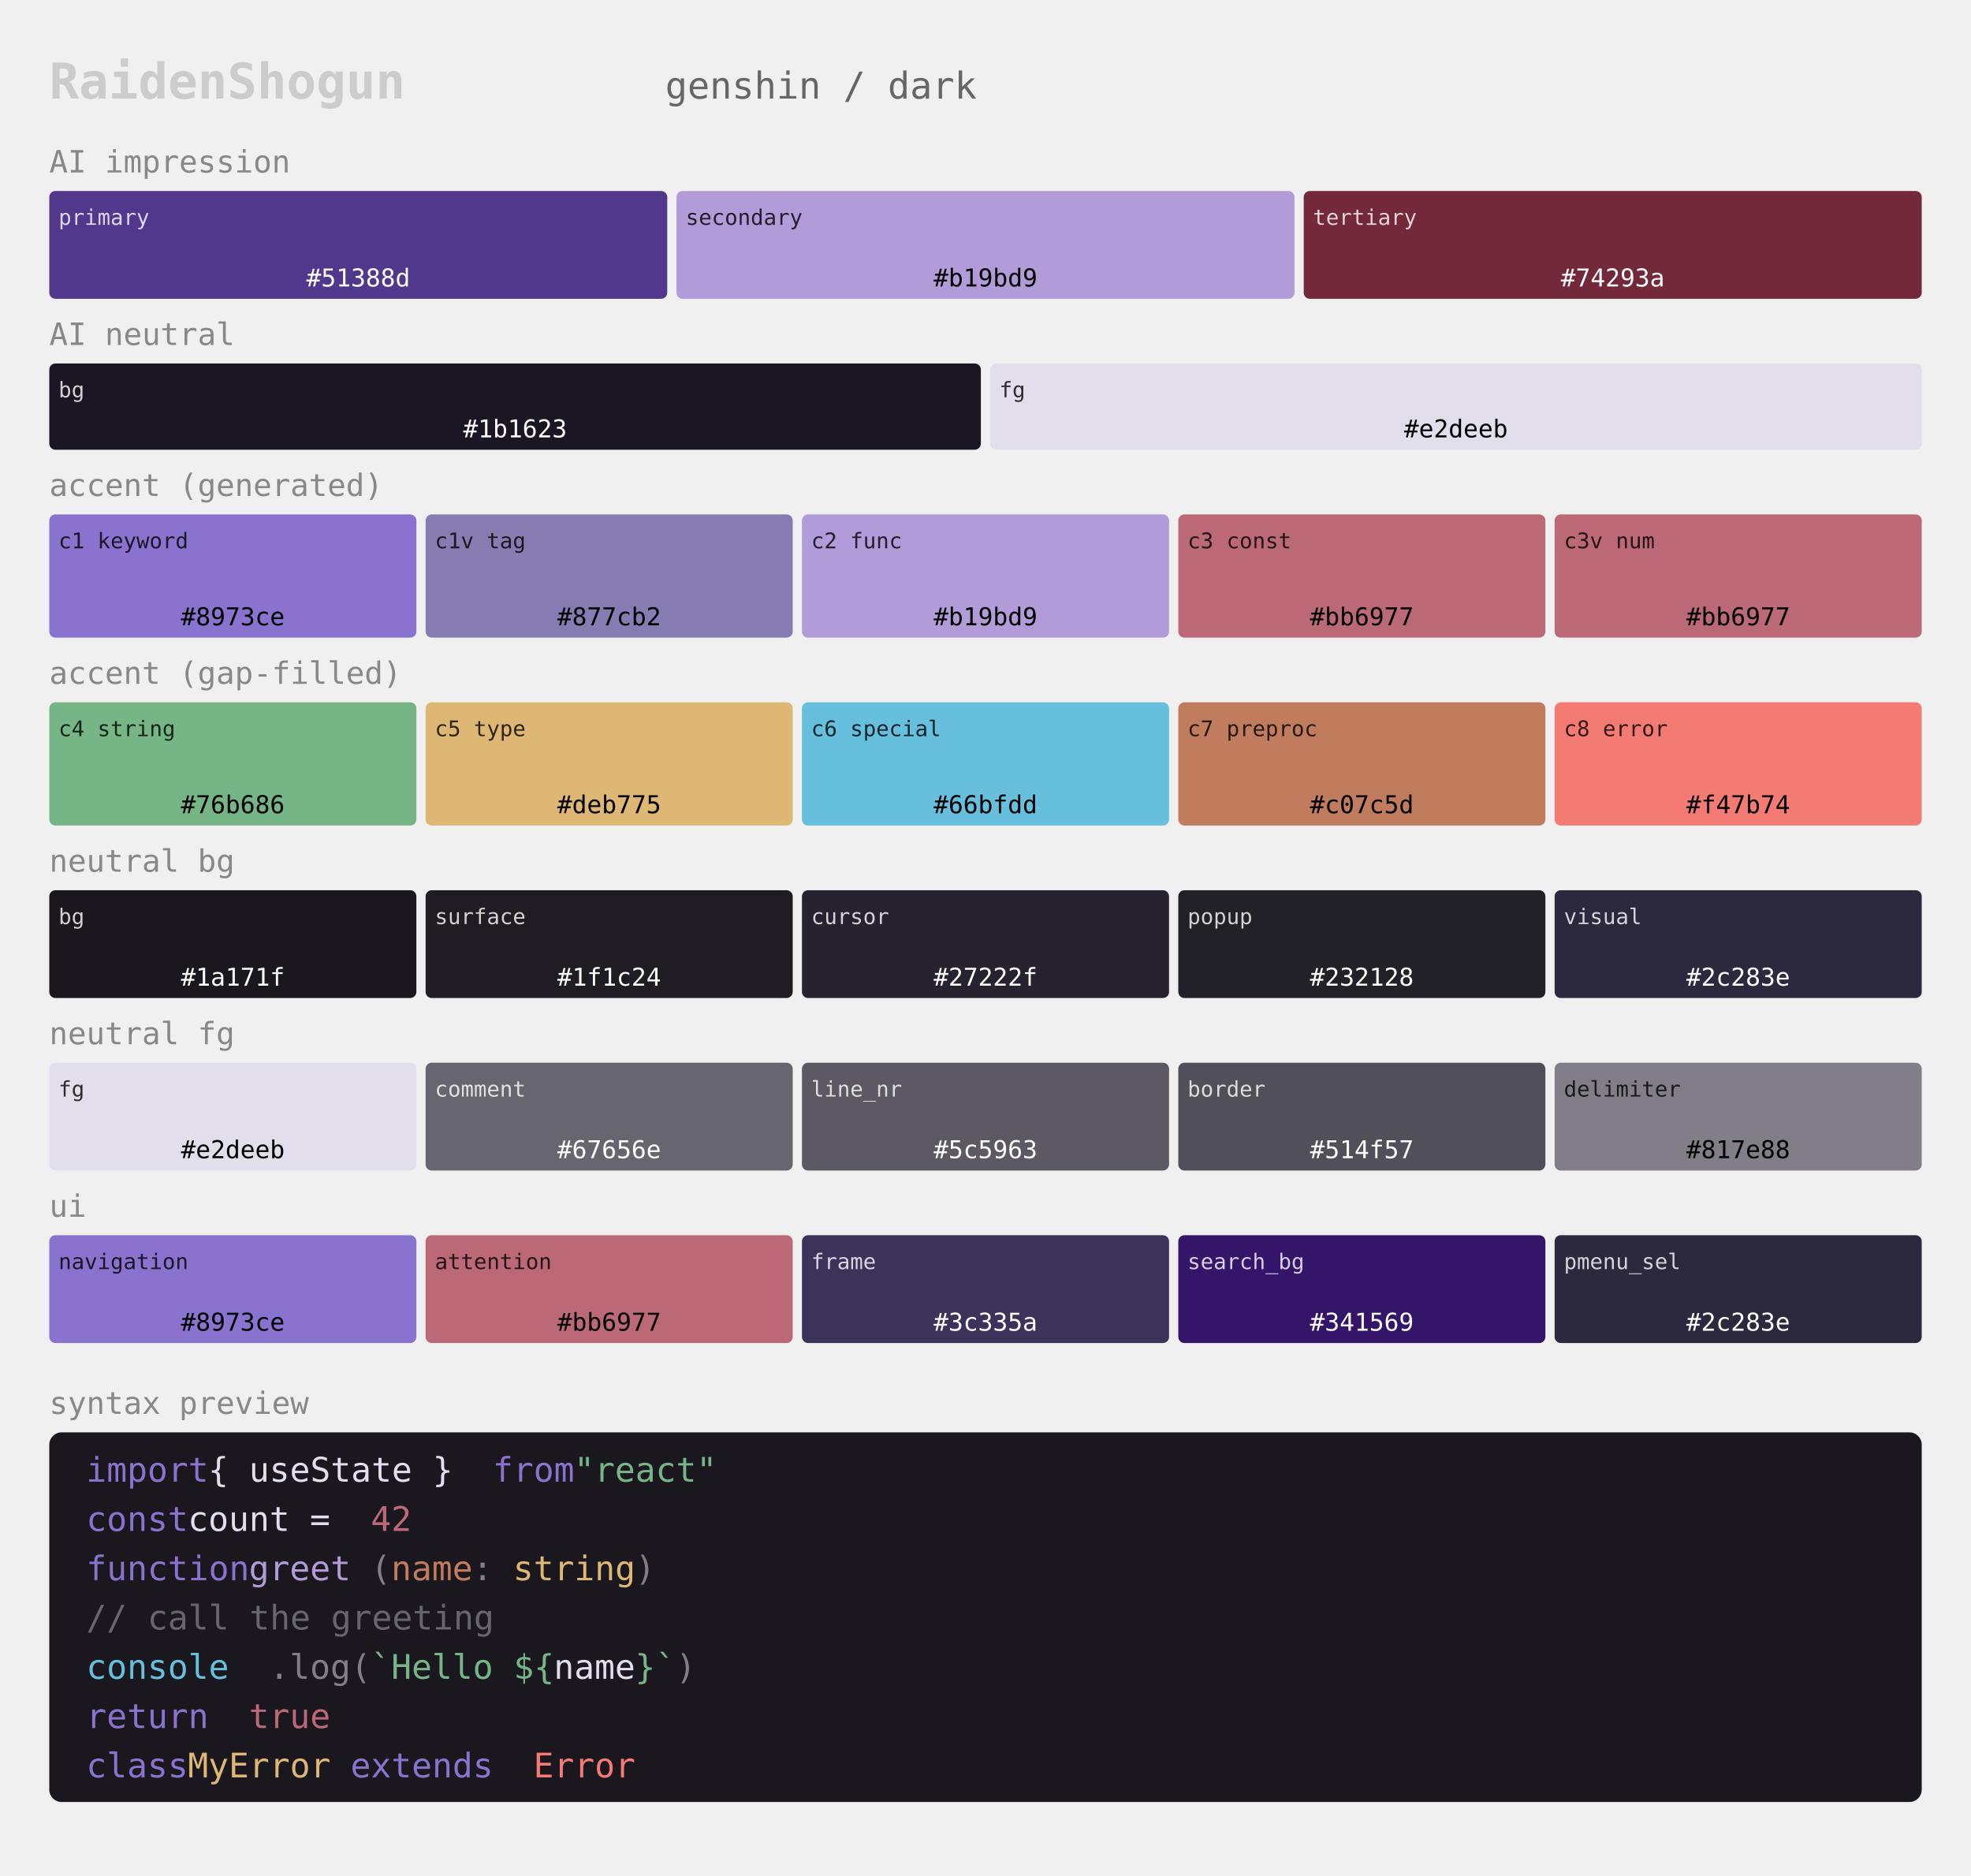
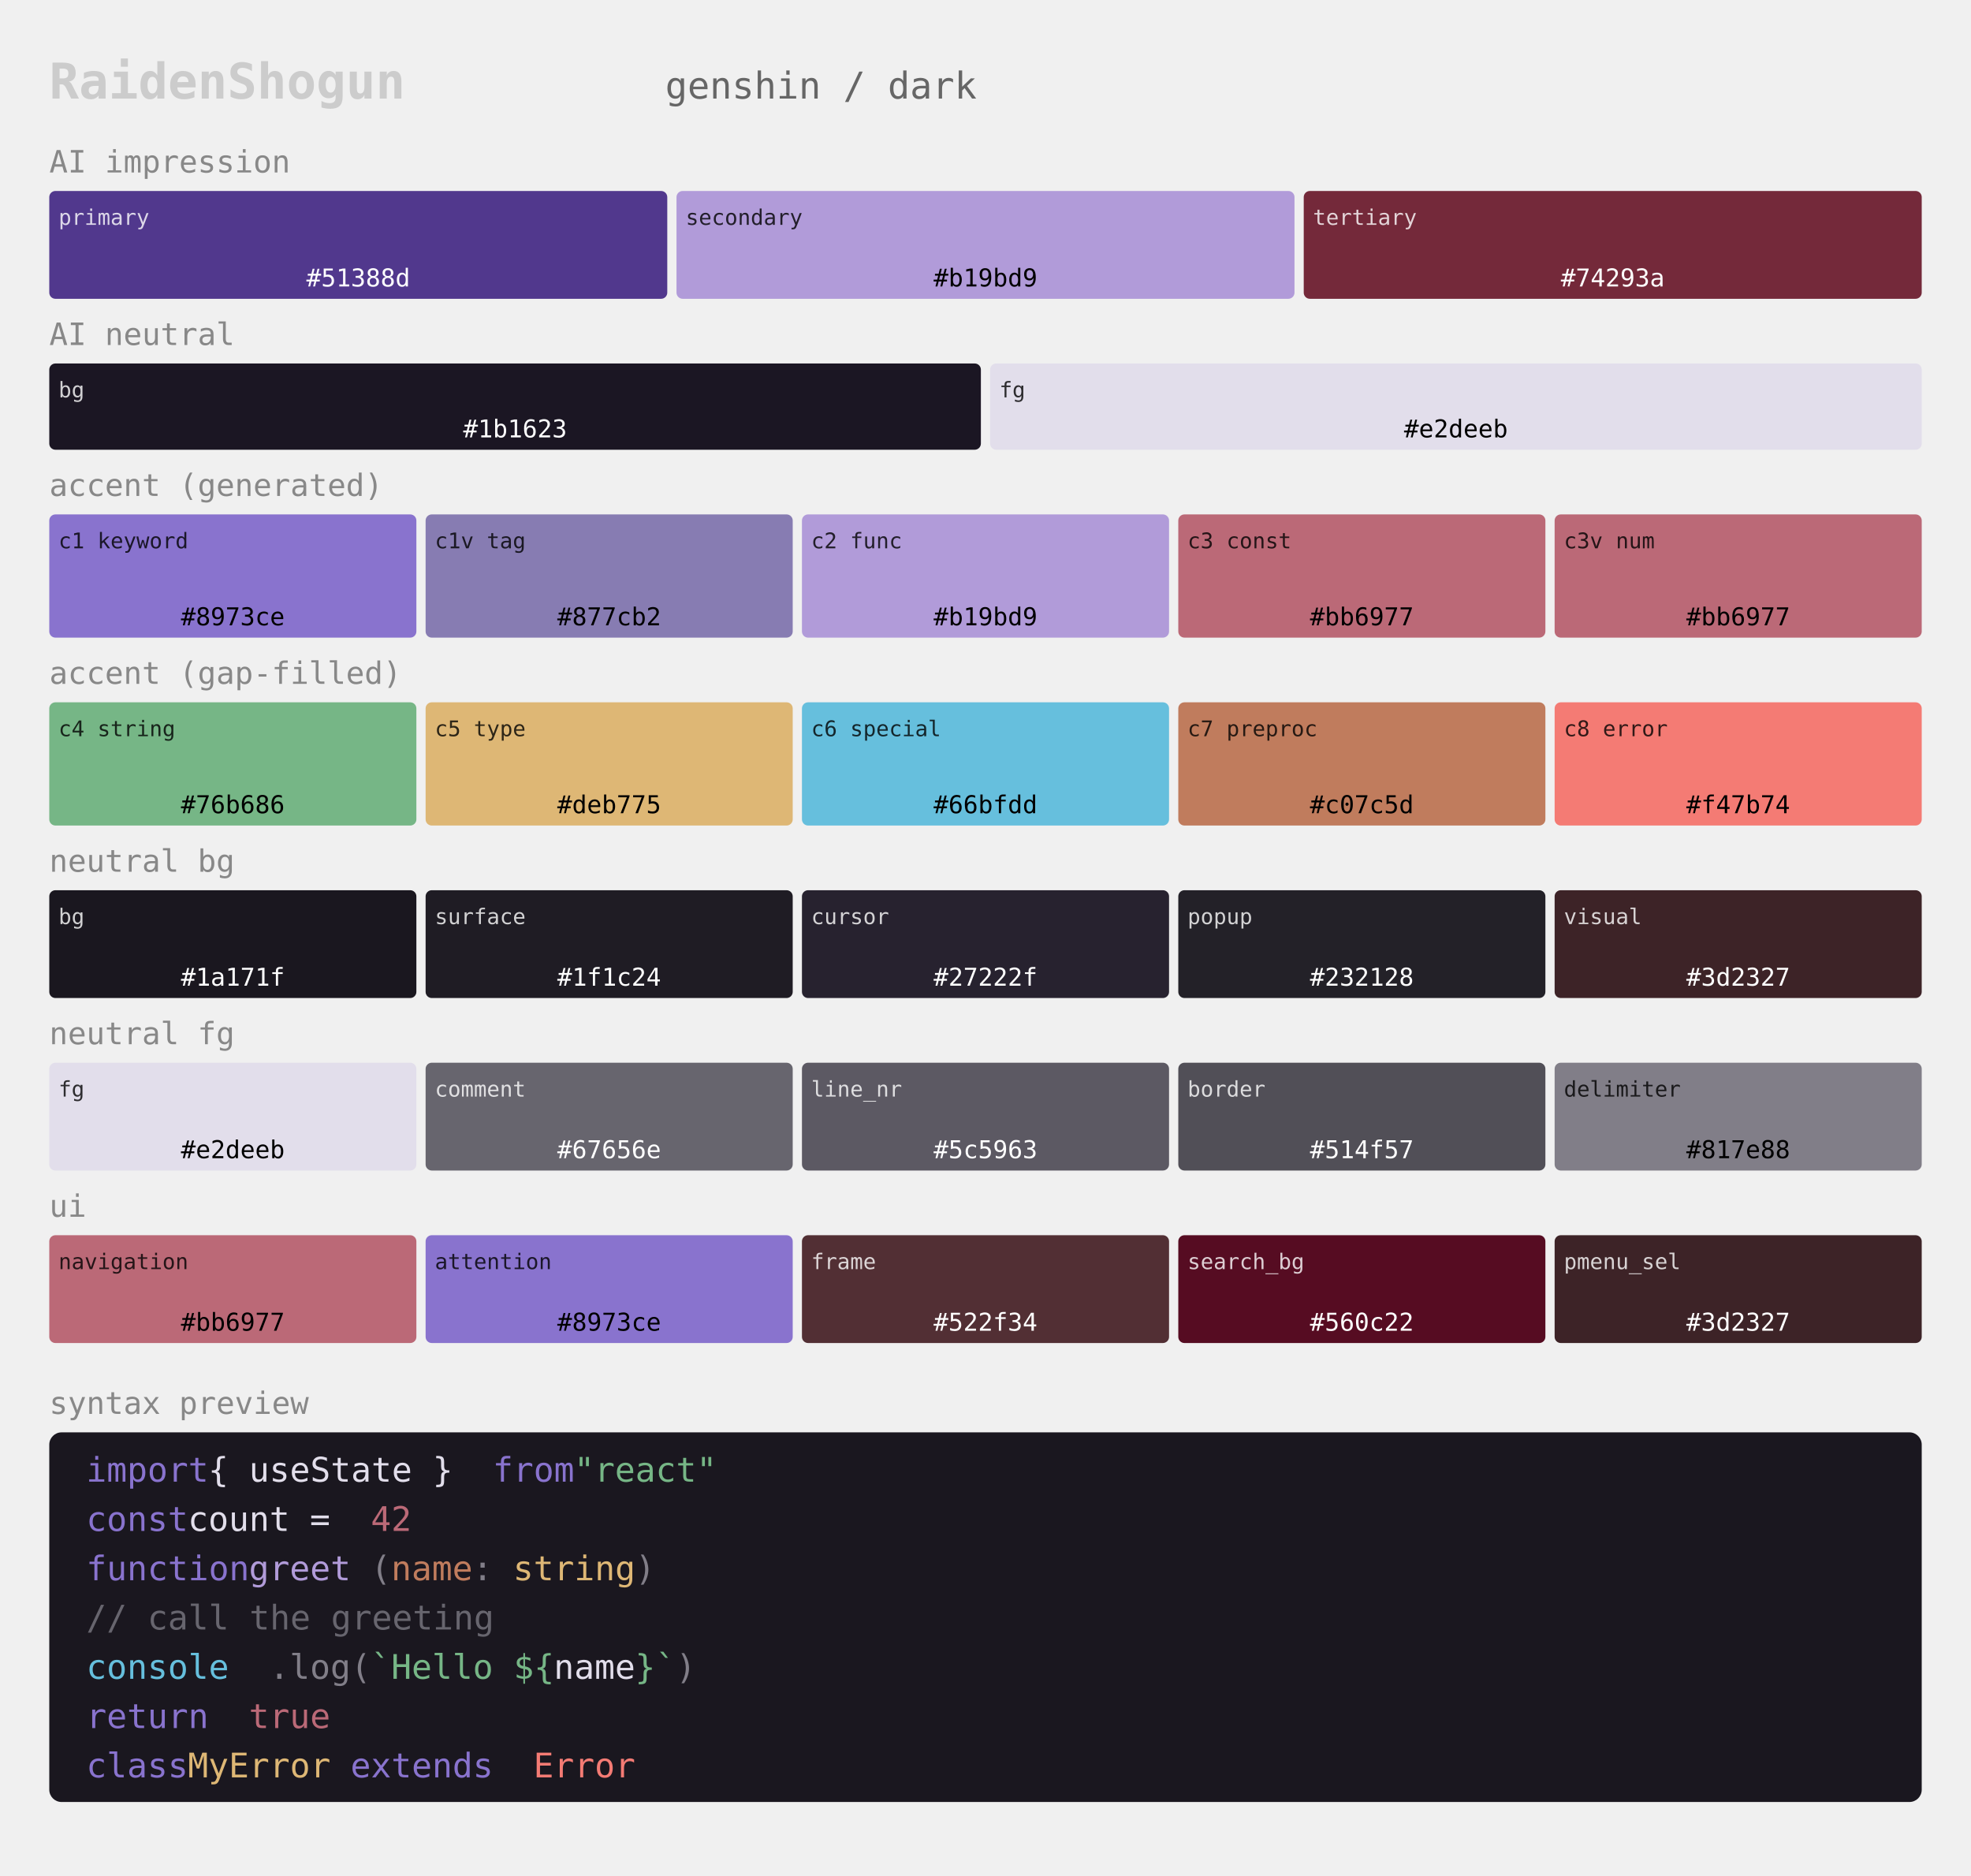
<svg xmlns="http://www.w3.org/2000/svg" width="640" height="609" style="background:#0a0a0a; font-family:ui-monospace,monospace;">
  <text x="16" y="32" fill="#ccc" font-size="16" font-weight="bold">RaidenShogun</text>
  <text x="216" y="32" fill="#666" font-size="12">genshin / dark</text>
  <text x="16" y="56" fill="#888" font-size="10">AI impression</text>
  <rect x="16" y="62" width="200.667" height="35" fill="#51388d" rx="2" />
  <text x="19" y="73" fill="#ffffff" font-size="7" opacity="0.8">primary</text>
  <text x="116.333" y="93" fill="#ffffff" font-size="8" text-anchor="middle">#51388d</text>
  <rect x="219.667" y="62" width="200.667" height="35" fill="#b19bd9" rx="2" />
  <text x="222.667" y="73" fill="#000000" font-size="7" opacity="0.8">secondary</text>
  <text x="320" y="93" fill="#000000" font-size="8" text-anchor="middle">#b19bd9</text>
  <rect x="423.333" y="62" width="200.667" height="35" fill="#74293a" rx="2" />
  <text x="426.333" y="73" fill="#ffffff" font-size="7" opacity="0.8">tertiary</text>
  <text x="523.667" y="93" fill="#ffffff" font-size="8" text-anchor="middle">#74293a</text>
  <text x="16" y="112" fill="#888" font-size="10">AI neutral</text>
  <rect x="16" y="118" width="302.5" height="28" fill="#1b1623" rx="2" />
  <text x="19" y="129" fill="#ffffff" font-size="7" opacity="0.8">bg</text>
  <text x="167.25" y="142" fill="#ffffff" font-size="8" text-anchor="middle">#1b1623</text>
  <rect x="321.5" y="118" width="302.5" height="28" fill="#e2deeb" rx="2" />
  <text x="324.5" y="129" fill="#000000" font-size="7" opacity="0.8">fg</text>
  <text x="472.75" y="142" fill="#000000" font-size="8" text-anchor="middle">#e2deeb</text>
  <text x="16" y="161" fill="#888" font-size="10">accent (generated)</text>
  <rect x="16" y="167" width="119.2" height="40" fill="#8973ce" rx="2" />
  <text x="19" y="178" fill="#000000" font-size="7" opacity="0.8">c1 keyword</text>
  <text x="75.6" y="203" fill="#000000" font-size="8" text-anchor="middle">#8973ce</text>
  <rect x="138.2" y="167" width="119.2" height="40" fill="#877cb2" rx="2" />
  <text x="141.2" y="178" fill="#000000" font-size="7" opacity="0.8">c1v tag</text>
  <text x="197.8" y="203" fill="#000000" font-size="8" text-anchor="middle">#877cb2</text>
  <rect x="260.4" y="167" width="119.2" height="40" fill="#b19bd9" rx="2" />
  <text x="263.4" y="178" fill="#000000" font-size="7" opacity="0.8">c2 func</text>
  <text x="320" y="203" fill="#000000" font-size="8" text-anchor="middle">#b19bd9</text>
  <rect x="382.6" y="167" width="119.2" height="40" fill="#bb6977" rx="2" />
  <text x="385.6" y="178" fill="#000000" font-size="7" opacity="0.8">c3 const</text>
  <text x="442.2" y="203" fill="#000000" font-size="8" text-anchor="middle">#bb6977</text>
  <rect x="504.8" y="167" width="119.2" height="40" fill="#bb6977" rx="2" />
  <text x="507.8" y="178" fill="#000000" font-size="7" opacity="0.8">c3v num</text>
  <text x="564.4" y="203" fill="#000000" font-size="8" text-anchor="middle">#bb6977</text>
  <text x="16" y="222" fill="#888" font-size="10">accent (gap-filled)</text>
  <rect x="16" y="228" width="119.2" height="40" fill="#76b686" rx="2" />
  <text x="19" y="239" fill="#000000" font-size="7" opacity="0.8">c4 string</text>
  <text x="75.6" y="264" fill="#000000" font-size="8" text-anchor="middle">#76b686</text>
  <rect x="138.2" y="228" width="119.2" height="40" fill="#deb775" rx="2" />
  <text x="141.2" y="239" fill="#000000" font-size="7" opacity="0.8">c5 type</text>
  <text x="197.8" y="264" fill="#000000" font-size="8" text-anchor="middle">#deb775</text>
  <rect x="260.4" y="228" width="119.2" height="40" fill="#66bfdd" rx="2" />
  <text x="263.4" y="239" fill="#000000" font-size="7" opacity="0.8">c6 special</text>
  <text x="320" y="264" fill="#000000" font-size="8" text-anchor="middle">#66bfdd</text>
  <rect x="382.6" y="228" width="119.2" height="40" fill="#c07c5d" rx="2" />
  <text x="385.6" y="239" fill="#000000" font-size="7" opacity="0.8">c7 preproc</text>
  <text x="442.2" y="264" fill="#000000" font-size="8" text-anchor="middle">#c07c5d</text>
  <rect x="504.8" y="228" width="119.2" height="40" fill="#f47b74" rx="2" />
  <text x="507.8" y="239" fill="#000000" font-size="7" opacity="0.8">c8 error</text>
  <text x="564.4" y="264" fill="#000000" font-size="8" text-anchor="middle">#f47b74</text>
  <text x="16" y="283" fill="#888" font-size="10">neutral bg</text>
  <rect x="16" y="289" width="119.2" height="35" fill="#1a171f" rx="2" />
  <text x="19" y="300" fill="#ffffff" font-size="7" opacity="0.8">bg</text>
  <text x="75.6" y="320" fill="#ffffff" font-size="8" text-anchor="middle">#1a171f</text>
  <rect x="138.2" y="289" width="119.2" height="35" fill="#1f1c24" rx="2" />
  <text x="141.2" y="300" fill="#ffffff" font-size="7" opacity="0.8">surface</text>
  <text x="197.8" y="320" fill="#ffffff" font-size="8" text-anchor="middle">#1f1c24</text>
  <rect x="260.4" y="289" width="119.2" height="35" fill="#27222f" rx="2" />
  <text x="263.4" y="300" fill="#ffffff" font-size="7" opacity="0.8">cursor</text>
  <text x="320" y="320" fill="#ffffff" font-size="8" text-anchor="middle">#27222f</text>
  <rect x="382.6" y="289" width="119.2" height="35" fill="#232128" rx="2" />
  <text x="385.6" y="300" fill="#ffffff" font-size="7" opacity="0.8">popup</text>
  <text x="442.2" y="320" fill="#ffffff" font-size="8" text-anchor="middle">#232128</text>
-   <rect x="504.8" y="289" width="119.2" height="35" fill="#2c283e" rx="2" />
+   <rect x="504.8" y="289" width="119.2" height="35" fill="#3d2327" rx="2" />
  <text x="507.8" y="300" fill="#ffffff" font-size="7" opacity="0.8">visual</text>
-   <text x="564.4" y="320" fill="#ffffff" font-size="8" text-anchor="middle">#2c283e</text>
+   <text x="564.4" y="320" fill="#ffffff" font-size="8" text-anchor="middle">#3d2327</text>
  <text x="16" y="339" fill="#888" font-size="10">neutral fg</text>
  <rect x="16" y="345" width="119.2" height="35" fill="#e2deeb" rx="2" />
  <text x="19" y="356" fill="#000000" font-size="7" opacity="0.8">fg</text>
  <text x="75.6" y="376" fill="#000000" font-size="8" text-anchor="middle">#e2deeb</text>
  <rect x="138.2" y="345" width="119.2" height="35" fill="#67656e" rx="2" />
  <text x="141.2" y="356" fill="#ffffff" font-size="7" opacity="0.8">comment</text>
  <text x="197.8" y="376" fill="#ffffff" font-size="8" text-anchor="middle">#67656e</text>
  <rect x="260.4" y="345" width="119.2" height="35" fill="#5c5963" rx="2" />
  <text x="263.4" y="356" fill="#ffffff" font-size="7" opacity="0.8">line_nr</text>
  <text x="320" y="376" fill="#ffffff" font-size="8" text-anchor="middle">#5c5963</text>
  <rect x="382.6" y="345" width="119.2" height="35" fill="#514f57" rx="2" />
  <text x="385.6" y="356" fill="#ffffff" font-size="7" opacity="0.8">border</text>
  <text x="442.2" y="376" fill="#ffffff" font-size="8" text-anchor="middle">#514f57</text>
  <rect x="504.8" y="345" width="119.2" height="35" fill="#817e88" rx="2" />
  <text x="507.8" y="356" fill="#000000" font-size="7" opacity="0.8">delimiter</text>
  <text x="564.4" y="376" fill="#000000" font-size="8" text-anchor="middle">#817e88</text>
  <text x="16" y="395" fill="#888" font-size="10">ui</text>
-   <rect x="16" y="401" width="119.2" height="35" fill="#8973ce" rx="2" />
+   <rect x="16" y="401" width="119.2" height="35" fill="#bb6977" rx="2" />
  <text x="19" y="412" fill="#000000" font-size="7" opacity="0.8">navigation</text>
-   <text x="75.6" y="432" fill="#000000" font-size="8" text-anchor="middle">#8973ce</text>
-   <rect x="138.2" y="401" width="119.2" height="35" fill="#bb6977" rx="2" />
+   <text x="75.6" y="432" fill="#000000" font-size="8" text-anchor="middle">#bb6977</text>
+   <rect x="138.2" y="401" width="119.2" height="35" fill="#8973ce" rx="2" />
  <text x="141.2" y="412" fill="#000000" font-size="7" opacity="0.8">attention</text>
-   <text x="197.8" y="432" fill="#000000" font-size="8" text-anchor="middle">#bb6977</text>
-   <rect x="260.4" y="401" width="119.2" height="35" fill="#3c335a" rx="2" />
+   <text x="197.8" y="432" fill="#000000" font-size="8" text-anchor="middle">#8973ce</text>
+   <rect x="260.4" y="401" width="119.2" height="35" fill="#522f34" rx="2" />
  <text x="263.4" y="412" fill="#ffffff" font-size="7" opacity="0.8">frame</text>
-   <text x="320" y="432" fill="#ffffff" font-size="8" text-anchor="middle">#3c335a</text>
-   <rect x="382.6" y="401" width="119.2" height="35" fill="#341569" rx="2" />
+   <text x="320" y="432" fill="#ffffff" font-size="8" text-anchor="middle">#522f34</text>
+   <rect x="382.6" y="401" width="119.2" height="35" fill="#560c22" rx="2" />
  <text x="385.6" y="412" fill="#ffffff" font-size="7" opacity="0.8">search_bg</text>
-   <text x="442.2" y="432" fill="#ffffff" font-size="8" text-anchor="middle">#341569</text>
-   <rect x="504.8" y="401" width="119.2" height="35" fill="#2c283e" rx="2" />
+   <text x="442.2" y="432" fill="#ffffff" font-size="8" text-anchor="middle">#560c22</text>
+   <rect x="504.8" y="401" width="119.2" height="35" fill="#3d2327" rx="2" />
  <text x="507.8" y="412" fill="#ffffff" font-size="7" opacity="0.8">pmenu_sel</text>
-   <text x="564.4" y="432" fill="#ffffff" font-size="8" text-anchor="middle">#2c283e</text>
+   <text x="564.4" y="432" fill="#ffffff" font-size="8" text-anchor="middle">#3d2327</text>
  <text x="16" y="459" fill="#888" font-size="10">syntax preview</text>
  <rect x="16" y="465" width="608" height="120" fill="#1a171f" rx="4" />
  <text x="28" y="481" fill="#8973ce" font-size="11" font-family="monospace">import</text>
  <text x="67.6" y="481" fill="#e2deeb" font-size="11" font-family="monospace"> { useState } </text>
  <text x="160" y="481" fill="#8973ce" font-size="11" font-family="monospace">from</text>
  <text x="186.4" y="481" fill="#76b686" font-size="11" font-family="monospace"> "react"</text>
  <text x="28" y="497" fill="#8973ce" font-size="11" font-family="monospace">const</text>
  <text x="61" y="497" fill="#e2deeb" font-size="11" font-family="monospace"> count</text>
  <text x="100.6" y="497" fill="#e2deeb" font-size="11" font-family="monospace"> = </text>
  <text x="120.4" y="497" fill="#bb6977" font-size="11" font-family="monospace">42</text>
  <text x="28" y="513" fill="#8973ce" font-size="11" font-family="monospace">function</text>
  <text x="80.8" y="513" fill="#b19bd9" font-size="11" font-family="monospace"> greet</text>
  <text x="120.4" y="513" fill="#817e88" font-size="11" font-family="monospace">(</text>
  <text x="127" y="513" fill="#c07c5d" font-size="11" font-family="monospace">name</text>
  <text x="153.4" y="513" fill="#817e88" font-size="11" font-family="monospace">: </text>
  <text x="166.6" y="513" fill="#deb775" font-size="11" font-family="monospace">string</text>
  <text x="206.2" y="513" fill="#817e88" font-size="11" font-family="monospace">)</text>
  <text x="28" y="529" fill="#67656e" font-size="11" font-family="monospace">  // call the greeting</text>
  <text x="28" y="545" fill="#66bfdd" font-size="11" font-family="monospace">  console</text>
  <text x="87.4" y="545" fill="#817e88" font-size="11" font-family="monospace">.log(</text>
  <text x="120.4" y="545" fill="#76b686" font-size="11" font-family="monospace">`Hello ${</text>
  <text x="179.8" y="545" fill="#e2deeb" font-size="11" font-family="monospace">name</text>
  <text x="206.2" y="545" fill="#76b686" font-size="11" font-family="monospace">}`</text>
  <text x="219.4" y="545" fill="#817e88" font-size="11" font-family="monospace">)</text>
  <text x="28" y="561" fill="#8973ce" font-size="11" font-family="monospace">  return</text>
  <text x="80.8" y="561" fill="#bb6977" font-size="11" font-family="monospace"> true</text>
  <text x="28" y="577" fill="#8973ce" font-size="11" font-family="monospace">class</text>
  <text x="61" y="577" fill="#deb775" font-size="11" font-family="monospace"> MyError</text>
  <text x="113.8" y="577" fill="#8973ce" font-size="11" font-family="monospace"> extends </text>
  <text x="173.2" y="577" fill="#f47b74" font-size="11" font-family="monospace">Error</text>
</svg>
